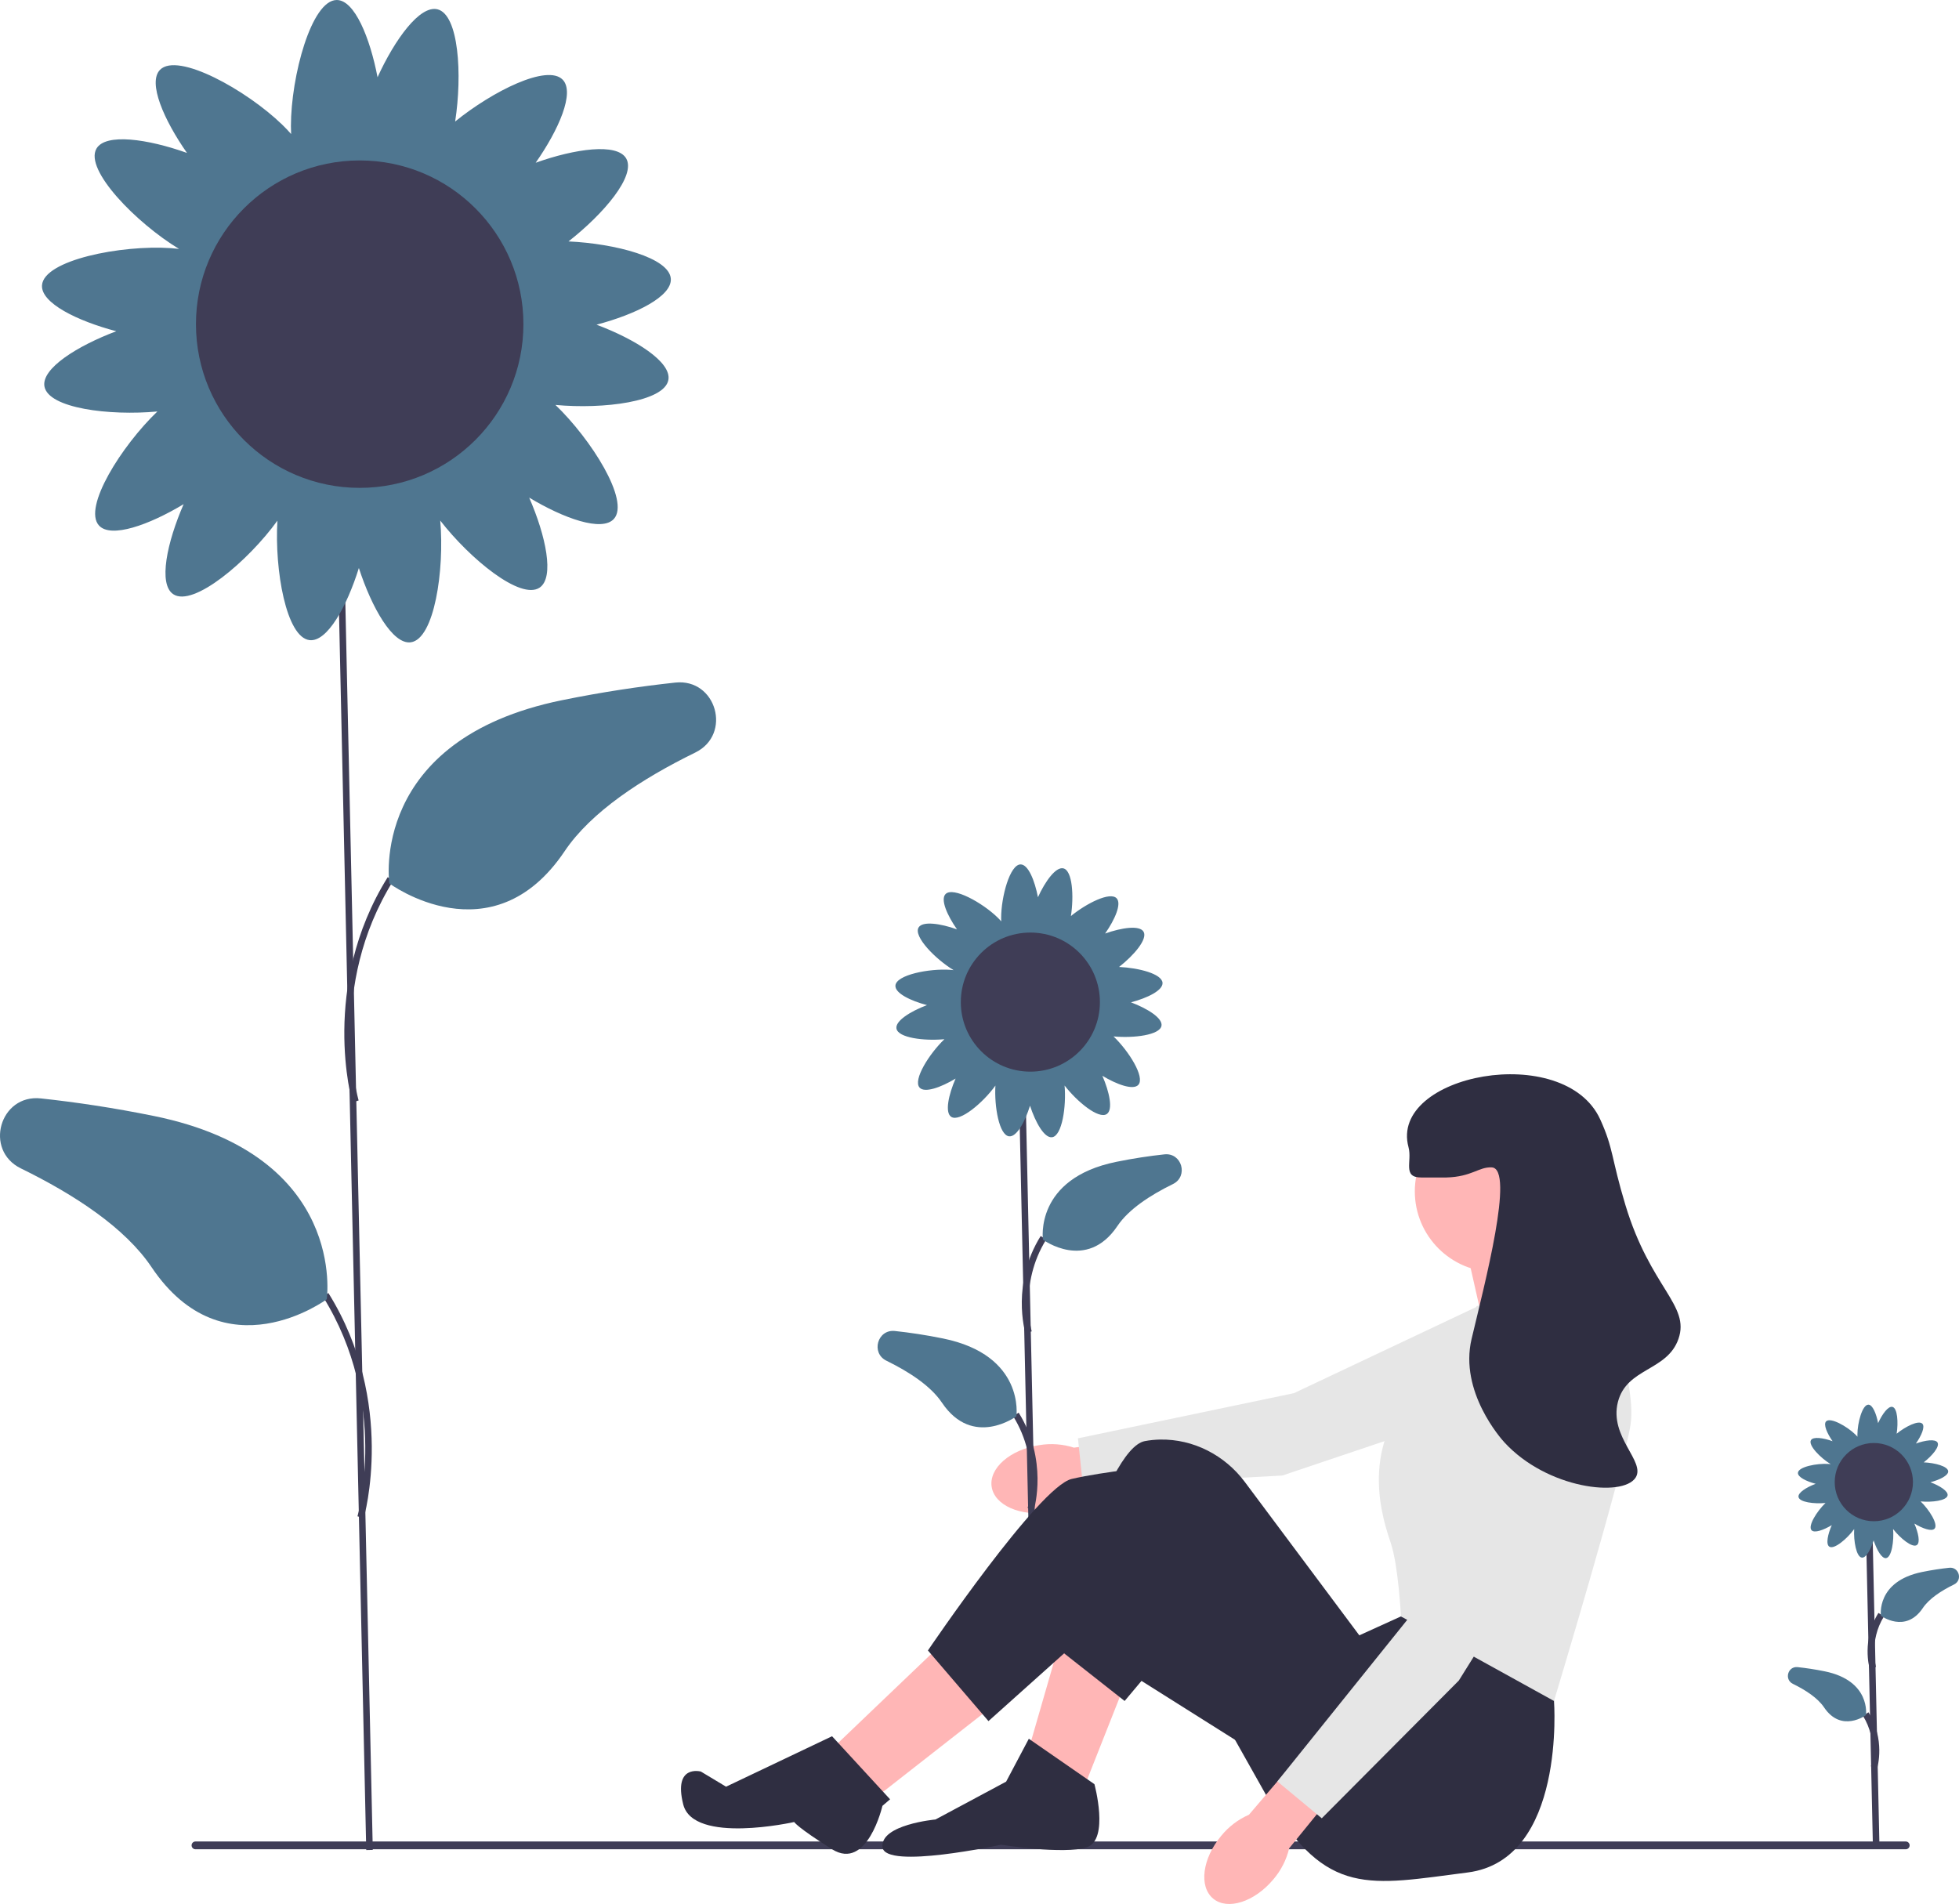
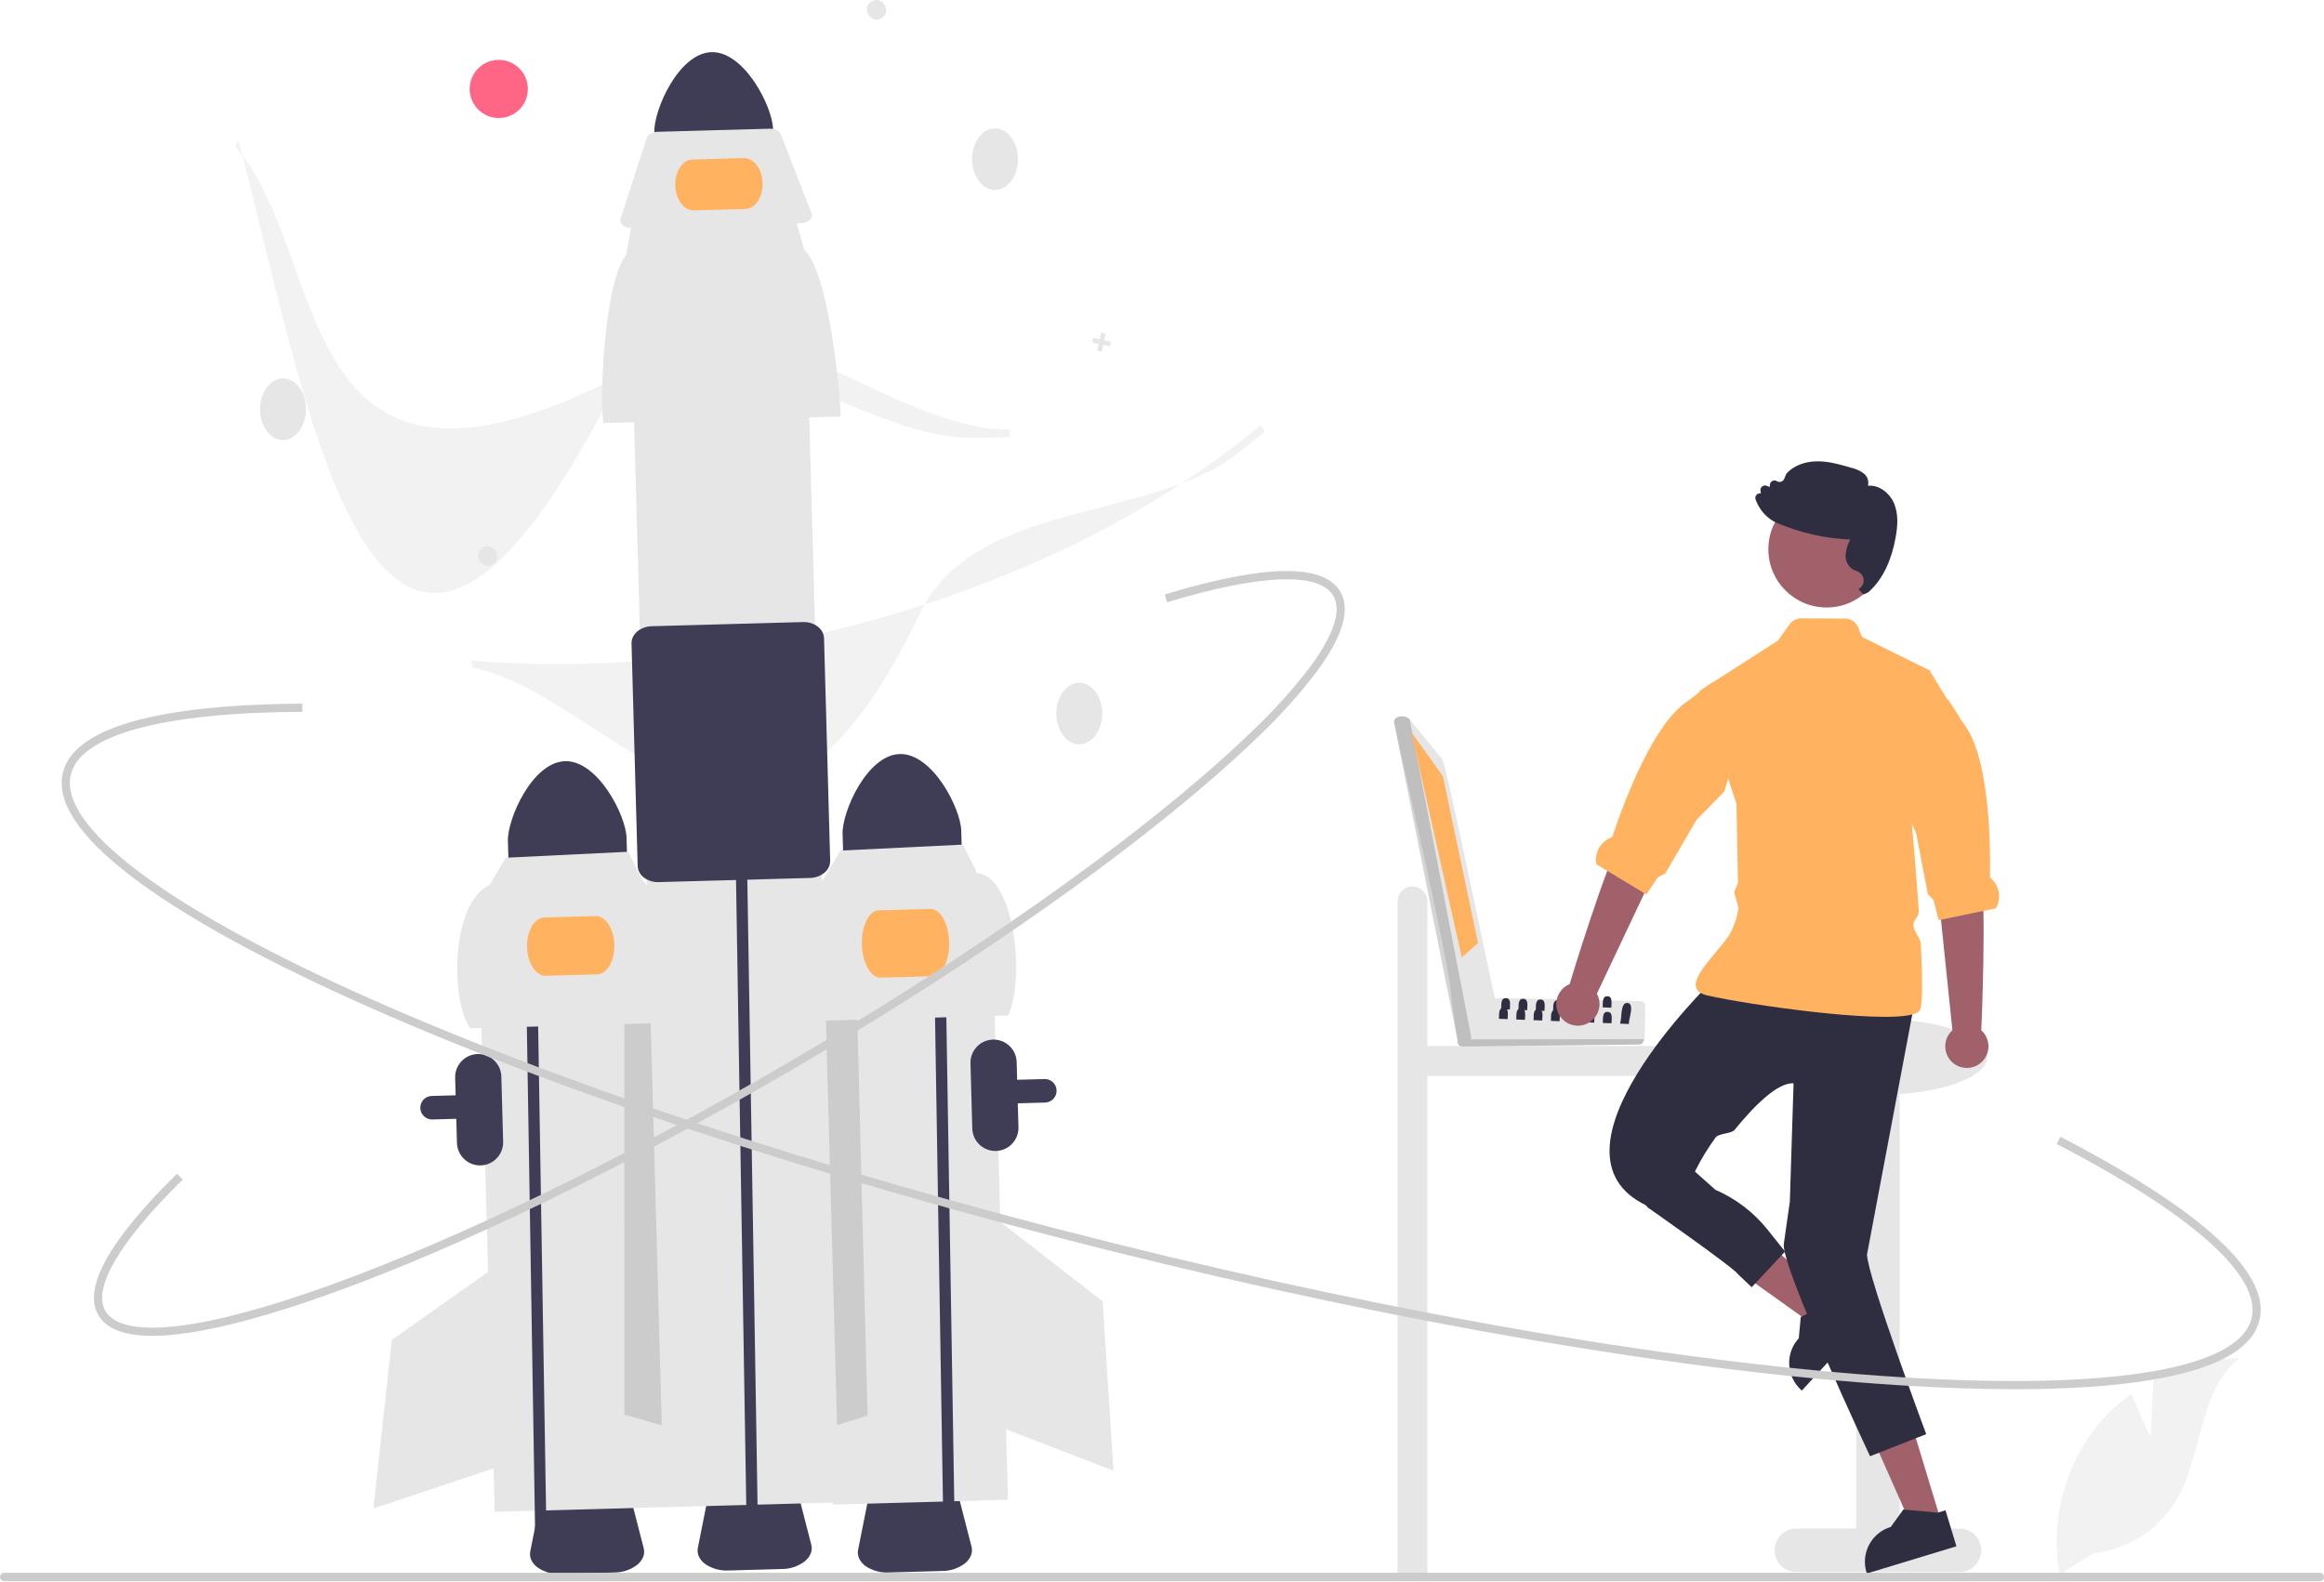
- <svg xmlns="http://www.w3.org/2000/svg" width="598.253" height="581.498" viewBox="0 0 598.253 581.498">
-   <path id="uuid-06814e3e-f67e-4a5b-b625-aea590bb0229-84" d="M317.376,441.361c-8.897,1.364-15.405,7.059-14.536,12.721,.869,5.662,8.784,9.145,17.684,7.779,3.563-.497,6.954-1.839,9.892-3.915l37.623-6.254-2.511-14.872-37.538,5.312c-3.426-1.101-7.065-1.366-10.614-.772Z" fill="#ffb6b6" />
-   <polygon points="479.501 395.005 464.912 425.961 391.575 450.649 330.719 453.896 329.195 439.279 395.148 425.489 462.825 393.508 479.501 395.005" fill="#e6e6e6" />
-   <g>
-     <rect x="313.022" y="330.245" width="2.001" height="173.776" transform="translate(-9.1013 7.00975) rotate(-1.26066)" fill="#3f3d56" />
-     <path d="M313.154,407.168c-.181-.616-4.327-15.269,4.651-29.671l1.697,1.059c-8.49,13.618-4.47,27.907-4.429,28.051l-1.919,.562Z" fill="#3f3d56" />
-     <path d="M318.507,378.609s-2.729-18.655,22.414-23.775c5.238-1.067,10.163-1.796,14.677-2.281,5.329-.573,7.407,6.721,2.593,9.077-6.971,3.412-13.529,7.711-16.947,12.802-9.427,14.04-22.738,4.178-22.738,4.178Z" fill="#4f7690" />
-     <path d="M315.74,461.115l-1.919-.562c.042-.144,4.061-14.433-4.429-28.051l1.697-1.059c8.978,14.402,4.832,29.055,4.651,29.671Z" fill="#3f3d56" />
-     <path d="M310.388,432.556s2.729-18.655-22.414-23.775c-5.238-1.067-10.163-1.796-14.677-2.281-5.329-.573-7.407,6.721-2.593,9.077,6.971,3.412,13.529,7.711,16.947,12.802,9.427,14.04,22.738,4.178,22.738,4.178Z" fill="#4f7690" />
-     <path d="M345.383,306.122c5.061-1.334,9.794-3.66,9.637-5.96-.186-2.733-7.213-4.563-13.275-4.842,4.572-3.577,8.773-8.522,7.488-10.758-1.181-2.056-6.676-1.26-11.745,.551,3-4.289,5.109-9.122,3.503-10.776-2.001-2.06-9.102,1.496-13.948,5.427,.943-6.124,.466-13.853-2.28-14.553-2.298-.585-5.554,3.911-7.787,8.81-.987-5.14-2.984-10.02-5.29-10.02-3.284,0-5.947,9.902-5.947,16.354,0,.365,.01,.708,.026,1.036-.33-.382-.707-.781-1.138-1.2-4.628-4.495-13.587-9.484-15.875-7.127-1.606,1.654,.503,6.487,3.503,10.776-5.069-1.811-10.564-2.607-11.745-.551-1.587,2.763,5.197,9.659,10.711,13.003-.331-.04-.68-.074-1.05-.099-6.436-.439-16.497,1.543-16.721,4.82-.157,2.3,4.576,4.625,9.637,5.96-5.039,1.894-9.746,4.837-9.319,7.169,.519,2.831,8.429,3.821,14.648,3.241-4.646,4.458-9.684,12.444-7.582,14.784,1.541,1.715,6.506-.06,10.989-2.761-2.152,4.934-3.32,10.362-1.349,11.68,2.604,1.742,9.747-4.321,13.513-9.539-.384,6.383,1.144,15.152,4.174,15.498,2.291,.262,4.829-4.36,6.393-9.355,1.663,5.12,4.388,9.957,6.737,9.636,3.055-.417,4.387-9.405,3.817-15.793,3.885,5.003,10.422,10.353,12.889,8.704,1.971-1.318,.802-6.746-1.349-11.68,4.483,2.701,9.449,4.476,10.989,2.761,2.103-2.34-2.936-10.326-7.582-14.784,6.219,.58,14.129-.411,14.648-3.241,.427-2.332-4.28-5.275-9.319-7.169Zm-27.251,18.055c-1.301,.178-2.49,.431-3.395,1.078-.961-.954-2.365-1.245-3.925-1.423-1.747-.2-3.336-.219-4.547,.79-.443-1.232-1.533-2.107-2.802-2.956-1.091-.73-2.15-1.329-3.256-1.445-.086-1.351-.944-2.5-1.994-3.668-.669-.745-1.339-1.411-2.082-1.857,1.072-1.305,.949-2.955,.617-4.766-.237-1.292-.544-2.468-1.232-3.342,.909-1.004,1.136-2.419,1.243-3.986,.117-1.711,.068-3.263-.919-4.418,2.553,.325,3.784-1.266,4.929-3.259,.654-1.138,1.18-2.235,1.22-3.347,1.342-.178,2.43-1.112,3.524-2.239,.935-.963,1.73-1.916,2.029-3.013,1.071,.9,2.533,1.036,4.145,1.036,1.571,0,2.998-.129,4.061-.968,.825,.746,1.978,1.133,3.251,1.457,1.215,.309,2.361,.516,3.404,.308,.381,.869,1.057,1.659,1.83,2.454,1.094,1.127,2.182,2.061,3.524,2.239,.04,1.112,.566,2.208,1.22,3.347,.77,1.34,1.578,2.499,2.802,3.016-.143,.778-.128,1.635-.066,2.537,.107,1.567,.333,2.983,1.243,3.986-.688,.874-.995,2.051-1.232,3.342-.332,1.811-.455,3.461,.617,4.766-.743,.446-1.413,1.112-2.082,1.857-1.05,1.169-1.907,2.317-1.994,3.668-1.106,.116-2.165,.715-3.256,1.445-1.491,.997-2.732,2.031-2.971,3.635-1.119-.543-2.458-.472-3.904-.275Z" fill="#4f7690" />
-     <circle cx="314.659" cy="306.053" r="21.239" fill="#3f3d56" />
-   </g>
-   <path d="M58.509,563.597c0,.66,.53,1.19,1.19,1.19H581.989c.66,0,1.19-.53,1.19-1.19,0-.66-.53-1.19-1.19-1.19H59.699c-.66,0-1.19,.53-1.19,1.19Z" fill="#3f3d56" />
-   <polygon points="344.239 512.546 331.142 545.675 314.192 534.118 324.208 499.449 344.239 512.546" fill="#ffb6b6" />
-   <polygon points="289.538 500.219 254.869 533.348 268.737 547.986 304.177 520.25 289.538 500.219" fill="#ffb6b6" />
-   <polygon points="485.998 392.359 485.613 389.662 476.753 372.328 447.477 380.032 452.87 403.915 485.998 392.359" fill="#ffb6b6" />
-   <path d="M473.671,507.923l.9,11.572s3.722,48.522-26.325,52.374c-30.047,3.852-43.144,7.704-60.864-22.342l-27.735-49.308-16.2,19.276-21.551-16.965s15.409-60.094,27.735-62.405c1.541-.289,3.082-.433,4.599-.465,10.205-.213,19.825,4.779,25.931,12.959l34.957,46.829,12.712-5.778,45.841,14.253Z" fill="#2f2e41" />
-   <path d="M307.258,544.134l6.934-13.097,20.031,13.868s4.623,16.949-2.311,19.261-26.195-.77-26.195-.77c0,0-35.44,7.704-36.21,.77-.77-6.934,16.179-8.475,16.179-8.475l21.572-11.556Z" fill="#2f2e41" />
-   <path d="M382.76,534.888l-53.545-33.738-27.35,24.493-18.49-21.572s33.899-50.078,43.915-52.389,26.195-3.852,26.195-3.852l49.308,45.455-20.031,41.603Z" fill="#2f2e41" />
-   <path d="M254.099,530.266l17.72,19.261-2.337,1.999s-4.597,20.022-15.383,13.249c-10.786-6.773-11.556-8.314-11.556-8.314,0,0-30.817,6.934-33.899-5.393-3.082-12.327,5.393-10.016,5.393-10.016l7.695,4.623,32.367-15.409Z" fill="#2f2e41" />
-   <circle cx="456.722" cy="363.853" r="24.654" fill="#ffb6b6" />
-   <path d="M450.944,398.908l35.44-10.786s13.868,32.358,11.556,46.996c-2.311,14.638-23.368,84.377-23.368,84.377l-46.741-25.825s-.77-15.409-3.082-22.342-9.63-28.121,6.549-45.841c16.179-17.72,19.646-26.58,19.646-26.58Z" fill="#e6e6e6" />
-   <g>
-     <rect x="107.344" y="155.95" width="2" height="409.099" transform="translate(-7.90461 2.47077) rotate(-1.26058)" fill="#3f3d56" />
-     <path d="M107.599,336.66c-.103-.35-10.018-35.358,10.799-68.751l1.697,1.058c-20.348,32.642-10.678,66.789-10.578,67.131l-1.919,.562Z" fill="#3f3d56" />
-     <path d="M118.901,269.809s-6.425-43.917,52.767-55.97c12.332-2.511,23.925-4.227,34.552-5.371,12.544-1.35,17.437,15.822,6.105,21.368-16.411,8.032-31.849,18.153-39.896,30.137-22.192,33.053-53.528,9.835-53.528,9.835Z" fill="#4f7690" />
-     <path d="M111.09,463.66l-1.919-.562c.1-.341,9.751-34.521-10.578-67.131l1.697-1.059c20.817,33.394,10.902,68.402,10.799,68.752Z" fill="#3f3d56" />
-     <path d="M99.788,396.809s6.425-43.917-52.767-55.97c-12.332-2.511-23.925-4.227-34.552-5.371-12.544-1.35-17.437,15.822-6.105,21.368,16.411,8.032,31.849,18.153,39.896,30.137,22.192,33.053,53.528,9.835,53.528,9.835Z" fill="#4f7690" />
-     <path d="M182.173,99.161c11.915-3.141,23.056-8.615,22.687-14.03-.439-6.433-16.98-10.743-31.251-11.399,10.764-8.421,20.654-20.061,17.629-25.326-2.781-4.84-15.715-2.965-27.649,1.298,7.062-10.097,12.028-21.475,8.246-25.368-4.71-4.85-21.428,3.521-32.837,12.775,2.221-14.416,1.098-32.613-5.368-34.26-5.409-1.377-13.076,9.208-18.332,20.739-2.323-12.101-7.026-23.589-12.454-23.589-7.732,0-14,23.312-14,38.5,0,.859,.023,1.667,.062,2.439-.776-.9-1.665-1.84-2.68-2.825-10.895-10.581-31.986-22.326-37.373-16.779-3.781,3.894,1.184,15.271,8.246,25.368-11.934-4.263-24.869-6.138-27.649-1.298-3.736,6.503,12.234,22.738,25.215,30.611-.78-.094-1.6-.173-2.473-.233-15.153-1.034-38.837,3.633-39.364,11.347-.37,5.415,10.772,10.889,22.687,14.03-11.862,4.459-22.945,11.387-21.939,16.878,1.221,6.664,19.842,8.996,34.484,7.631-10.938,10.495-22.799,29.295-17.849,34.805,3.627,4.038,15.316-.142,25.871-6.5-5.065,11.616-7.816,24.393-3.177,27.497,6.131,4.101,22.947-10.173,31.813-22.456-.903,15.027,2.692,35.671,9.826,36.486,5.393,.616,11.369-10.265,15.05-22.024,3.914,12.053,10.33,23.44,15.861,22.685,7.192-.981,10.327-22.142,8.985-37.18,9.145,11.778,24.536,24.374,30.342,20.49,4.64-3.104,1.889-15.881-3.177-27.497,10.554,6.359,22.243,10.538,25.871,6.5,4.95-5.51-6.911-24.31-17.849-34.805,14.641,1.365,33.263-.967,34.484-7.631,1.006-5.49-10.077-12.419-21.939-16.878Zm-64.154,42.505c-3.063,.418-5.863,1.015-7.993,2.539-2.262-2.246-5.567-2.93-9.241-3.35-4.114-.47-7.852-.515-10.703,1.859-1.043-2.899-3.608-4.959-6.596-6.958-2.569-1.719-5.061-3.129-7.665-3.401-.203-3.181-2.223-5.885-4.694-8.636-1.576-1.754-3.152-3.322-4.902-4.371,2.524-3.073,2.233-6.957,1.452-11.22-.557-3.04-1.281-5.811-2.9-7.869,2.141-2.362,2.673-5.695,2.925-9.384,.275-4.028,.161-7.681-2.165-10.401,6.009,.764,8.909-2.979,11.604-7.671,1.54-2.68,2.778-5.262,2.872-7.879,3.16-.42,5.72-2.618,8.297-5.271,2.201-2.266,4.073-4.51,4.776-7.093,2.522,2.119,5.963,2.44,9.759,2.44,3.698,0,7.059-.305,9.561-2.279,1.943,1.756,4.658,2.666,7.653,3.429,2.859,.728,5.559,1.215,8.013,.725,.896,2.047,2.489,3.905,4.308,5.778,2.576,2.653,5.136,4.851,8.297,5.271,.094,2.617,1.332,5.199,2.872,7.879,1.812,3.155,3.716,5.883,6.595,7.1-.336,1.833-.3,3.85-.155,5.972,.252,3.689,.785,7.022,2.925,9.384-1.619,2.058-2.343,4.828-2.9,7.869-.781,4.263-1.072,8.147,1.452,11.22-1.749,1.049-3.326,2.617-4.902,4.371-2.471,2.751-4.491,5.455-4.694,8.636-2.605,.272-5.096,1.683-7.665,3.401-3.509,2.347-6.432,4.78-6.993,8.558-2.633-1.277-5.785-1.112-9.19-.648Z" fill="#4f7690" />
-     <circle cx="109.844" cy="99" r="50" fill="#3f3d56" />
-   </g>
-   <g>
-     <rect x="570.888" y="466.263" width="2" height="97.749" transform="translate(-11.19664 12.70857) rotate(-1.26084)" fill="#3f3d56" />
-     <path d="M570.979,509.655c-.104-.354-2.488-8.779,2.665-17.045l1.697,1.059c-4.665,7.482-2.465,15.347-2.443,15.425l-1.919,.562Z" fill="#3f3d56" />
-     <path d="M574.41,493.468s-1.535-10.493,12.608-13.373c2.947-.6,5.717-1.01,8.256-1.283,2.997-.323,4.166,3.78,1.459,5.106-3.921,1.919-7.61,4.337-9.533,7.201-5.303,7.898-12.79,2.35-12.79,2.35Z" fill="#4f7690" />
-     <path d="M573.274,540l-1.919-.562c.022-.078,2.222-7.941-2.443-15.424l1.697-1.059c5.153,8.266,2.769,16.689,2.665,17.044Z" fill="#3f3d56" />
-     <path d="M569.843,523.813s1.535-10.493-12.608-13.373c-2.947-.6-5.717-1.01-8.256-1.283-2.997-.323-4.166,3.78-1.459,5.106,3.921,1.919,7.61,4.337,9.533,7.201,5.303,7.898,12.79,2.35,12.79,2.35Z" fill="#4f7690" />
-     <path d="M589.528,452.693c2.847-.751,5.509-2.059,5.421-3.352-.105-1.537-4.057-2.567-7.467-2.724,2.572-2.012,4.935-4.793,4.212-6.051-.664-1.156-3.755-.709-6.606,.31,1.687-2.413,2.874-5.131,1.97-6.061-1.125-1.159-5.12,.841-7.846,3.052,.531-3.445,.262-7.793-1.283-8.186-1.292-.329-3.124,2.2-4.38,4.955-.555-2.891-1.679-5.636-2.976-5.636-1.847,0-3.345,5.57-3.345,9.199,0,.205,.005,.398,.015,.583-.185-.215-.398-.44-.64-.675-2.603-2.528-7.643-5.335-8.93-4.009-.904,.93,.283,3.649,1.97,6.061-2.851-1.019-5.942-1.467-6.606-.31-.893,1.554,2.923,5.433,6.025,7.314-.186-.022-.382-.041-.591-.056-3.621-.247-9.28,.868-9.405,2.711-.088,1.294,2.574,2.602,5.421,3.352-2.834,1.065-5.482,2.721-5.242,4.033,.292,1.592,4.741,2.15,8.239,1.823-2.614,2.508-5.448,7-4.265,8.316,.867,.965,3.66-.034,6.181-1.553-1.21,2.776-1.868,5.828-.759,6.57,1.465,.98,5.483-2.431,7.601-5.366-.216,3.591,.643,8.523,2.348,8.718,1.289,.147,2.716-2.453,3.596-5.262,.935,2.88,2.468,5.601,3.79,5.42,1.718-.234,2.467-5.291,2.147-8.884,2.185,2.814,5.863,5.824,7.25,4.896,1.109-.742,.451-3.795-.759-6.57,2.522,1.519,5.315,2.518,6.181,1.553,1.183-1.317-1.651-5.809-4.265-8.316,3.498,.326,7.948-.231,8.239-1.823,.24-1.312-2.408-2.967-5.242-4.033Zm-15.329,10.156c-.732,.1-1.401,.242-1.91,.607-.541-.537-1.33-.7-2.208-.8-.983-.112-1.876-.123-2.557,.444-.249-.693-.862-1.185-1.576-1.663-.614-.411-1.209-.748-1.832-.813-.049-.76-.531-1.406-1.122-2.064-.377-.419-.753-.794-1.171-1.044,.603-.734,.534-1.662,.347-2.681-.133-.726-.306-1.388-.693-1.88,.511-.564,.639-1.361,.699-2.242,.066-.963,.038-1.835-.517-2.485,1.436,.183,2.129-.712,2.773-1.833,.368-.64,.664-1.257,.686-1.883,.755-.1,1.367-.626,1.982-1.259,.526-.541,.973-1.078,1.141-1.695,.603,.506,1.425,.583,2.332,.583,.884,0,1.687-.073,2.285-.545,.464,.42,1.113,.637,1.829,.819,.683,.174,1.328,.29,1.915,.173,.214,.489,.595,.933,1.029,1.381,.616,.634,1.227,1.159,1.982,1.259,.022,.625,.318,1.242,.686,1.883,.433,.754,.888,1.406,1.576,1.696-.08,.438-.072,.92-.037,1.427,.06,.882,.187,1.678,.699,2.242-.387,.492-.56,1.154-.693,1.88-.187,1.019-.256,1.947,.347,2.681-.418,.251-.795,.625-1.171,1.044-.59,.657-1.073,1.303-1.122,2.064-.622,.065-1.218,.402-1.832,.813-.838,.561-1.537,1.142-1.671,2.045-.629-.305-1.382-.266-2.196-.155Z" fill="#4f7690" />
-     <circle cx="572.246" cy="452.655" r="11.947" fill="#3f3d56" />
-   </g>
-   <g>
-     <path id="uuid-f127f5a5-76ef-4868-95a7-ef29acc073de-85" d="M372.943,560.684c-5.768,6.91-6.877,15.487-2.479,19.157,4.398,3.67,12.637,1.043,18.406-5.87,2.342-2.73,3.997-5.981,4.825-9.481l24.068-29.586-11.724-9.488-24.628,28.823c-3.297,1.441-6.201,3.651-8.468,6.445Z" fill="#ffb6b6" />
-     <polygon points="478.127 414.451 486.504 447.631 445.506 513.259 403.652 555.323 390.087 544.068 432.297 491.549 464.291 423.879 478.127 414.451" fill="#e6e6e6" />
-   </g>
-   <path d="M433.994,359.616c6.323-.015,6.682,.027,7.704,0,7.842-.207,9.893-3.292,13.868-3.082,7.095,.376-2.269,35.945-6.163,52.389-3.819,16.127,9.088,30.579,10.016,31.588,13.101,14.248,36.114,16.854,40.062,10.786,3.196-4.911-8.131-12.379-5.393-23.113,2.677-10.493,15.036-9.376,18.49-19.261,3.618-10.352-8.54-15.573-16.179-40.833-4.387-14.507-3.611-17.21-7.704-26.195-10.942-24.016-64.574-13.791-58.553,8.475,1.165,4.307-1.935,9.259,3.852,9.245Z" fill="#2f2e41" />
+ <svg xmlns="http://www.w3.org/2000/svg" data-name="Layer 1" width="855.157" height="581.907" viewBox="0 0 855.157 581.907">
+   <path d="M696.927,503.797a5.5,5.5,0,0,1,5.5,5.5v53.206h105.5a5.5,5.5,0,0,1,0,11h-105.5v184h-11V509.297A5.5,5.5,0,0,1,696.927,503.797Z" transform="translate(-177.1854 -177.5591)" fill="#e6e6e6" />
+   <path d="M403.333,756.253l-19.832.548a13.812,13.812,0,0,1-8.486-2.379c-2.154-1.602-3.142-3.768-2.708-5.943l3.903-19.613c.735-3.7,5.27-6.497,10.78-6.649l10.952-.302c5.51-.152,10.192,2.39,11.13,6.044l4.979,19.368c.552,2.148-.314,4.365-2.376,6.083A13.812,13.812,0,0,1,403.333,756.253Z" transform="translate(-177.1854 -177.5591)" fill="#3f3d56" />
+   <path d="M523.963,755.693l-19.832.548a13.812,13.812,0,0,1-8.486-2.379c-2.154-1.602-3.142-3.768-2.708-5.943l3.903-19.613c.735-3.7,5.27-6.497,10.78-6.649l10.952-.302c5.51-.152,10.192,2.39,11.13,6.044l4.979,19.368c.552,2.148-.314,4.365-2.376,6.083A13.812,13.812,0,0,1,523.963,755.693Z" transform="translate(-177.1854 -177.5591)" fill="#3f3d56" />
+   <path d="M334.467,589.188a4.331,4.331,0,0,1,1.595-8.308L561.53,574.655a4.33,4.33,0,0,1,4.449,4.208l0,0a4.336,4.336,0,0,1-4.209,4.448l-0-0-225.468,6.226A4.307,4.307,0,0,1,334.467,589.188Z" transform="translate(-177.1854 -177.5591)" fill="#3f3d56" />
+   <rect x="356.219" y="515.396" width="64.474" height="217.68" transform="translate(-194.2683 -166.5985) rotate(-1.58175)" fill="#e6e6e6" />
+   <polygon points="242.126 333.079 229.737 366.828 229.748 520.587 244.844 524.916 242.126 333.079" fill="#ccc" />
+   <path d="M385.116,457.681c-12.057.342-21.257,21.209-21.036,29.352l.407,14.742,43.659-1.206-.407-14.742C407.511,477.685,397.174,457.357,385.116,457.681Z" transform="translate(-177.1854 -177.5591)" fill="#3f3d56" />
+   <path d="M354.063,606.44a8.51,8.51,0,0,1-8.731-8.262l-.662-23.991a8.5,8.5,0,1,1,16.994-.469l.662,23.991A8.51,8.51,0,0,1,354.063,606.44Z" transform="translate(-177.1854 -177.5591)" fill="#3f3d56" />
+   <polyline points="193.233 339.284 192.928 323.429 197.086 323.326 197.391 339.13 201.16 569.476 197.001 569.591" fill="#3f3d56" />
+   <path d="M425.067,553.92l-74.739,2.064c-7.139-8.705-7.787-45.793,7.111-52.851l5.842-9.92,45.043-2.199,5.264,10.445C420.999,507.764,424.82,544.62,425.067,553.92Z" transform="translate(-177.1854 -177.5591)" fill="#e6e6e6" />
+   <path d="M396.936,536.132l-18.9.522c-3.647.101-6.748-4.631-6.911-10.546s2.672-10.811,6.319-10.912l18.9-.522c3.647-.101,6.748,4.631,6.911,10.546S400.583,536.032,396.936,536.132Z" transform="translate(-177.1854 -177.5591)" fill="#ffb360" />
+   <polygon points="183.151 465.568 144.192 493.088 137.386 555.138 182.834 539.953 183.151 465.568" fill="#e6e6e6" />
+   <rect x="480.63" y="512.731" width="64.474" height="217.68" transform="translate(-194.1474 -163.1654) rotate(-1.58175)" fill="#e6e6e6" />
+   <polygon points="301.996 333.806 315.257 367.222 319.236 520.93 304.257 525.649 301.996 333.806" fill="#ccc" />
+   <ellipse cx="397.132" cy="262.584" rx="8.447" ry="11.327" fill="#e6e6e6" />
+   <path d="M508.269,455.051c-12.057.342-21.257,21.209-21.036,29.352l.407,14.742,43.659-1.206L530.892,483.197C530.663,475.054,520.326,454.727,508.269,455.051Z" transform="translate(-177.1854 -177.5591)" fill="#3f3d56" />
+   <polyline points="343.567 344.247 343.262 328.392 347.42 328.288 347.725 344.093 351.494 574.439 347.335 574.554" fill="#3f3d56" />
+   <path d="M548.219,551.29l-74.739,2.064c-1.303-7.877.383-44.633,7.111-52.851l5.842-9.92,45.043-2.199,5.264,10.445C550.039,499.912,554.691,536.032,548.219,551.29Z" transform="translate(-177.1854 -177.5591)" fill="#e6e6e6" />
+   <path d="M520.18,536.813l-18.9.522c-3.647.101-6.768-5.374-6.957-12.202s2.626-12.466,6.273-12.567l18.9-.522c3.647-.101,6.768,5.374,6.957,12.202S523.827,536.712,520.18,536.813Z" transform="translate(-177.1854 -177.5591)" fill="#ffb360" />
+   <polygon points="368.086 449.662 405.749 478.93 409.715 541.227 365.009 523.983 368.086 449.662" fill="#e6e6e6" />
+   <path d="M534.754,338.68c-40.413,0-86.857-44.846-127.949-23.539-124.415,64.514-107.289-43.44-143.032-83.589l1.173-2.354c27.059,103.218,51.543,267.692,142.399,83.205,22.759-46.214,97.455,25.22,141.423,23.113l.076,2.829Q541.88,338.681,534.754,338.68Z" transform="translate(-177.1854 -177.5591)" fill="#f2f2f2" />
+   <path d="M631.751,345.026c-32.216,24.4-96.316,16.691-116.208,58.487-60.228,126.545-111.754,30.148-164.488,19.724l-.486-2.585c52.79,4.378,109.414-2.415,163.751-19.648,49.104-15.571,92.915-38.736,126.692-66.962l1.769,2.209Q637.432,340.725,631.751,345.026Z" transform="translate(-177.1854 -177.5591)" fill="#f2f2f2" />
+   <ellipse cx="104.132" cy="150.584" rx="8.447" ry="11.327" fill="#e6e6e6" />
+   <ellipse cx="366.132" cy="58.584" rx="8.447" ry="11.327" fill="#e6e6e6" />
+   <path d="M358.656,385.188c-3.862,2.573-7.815-3.551-3.878-6.01C358.639,376.605,362.592,382.729,358.656,385.188Z" transform="translate(-177.1854 -177.5591)" fill="#e6e6e6" />
+   <path d="M501.656,184.188c-3.862,2.573-7.815-3.551-3.878-6.01C501.639,175.605,505.592,181.729,501.656,184.188Z" transform="translate(-177.1854 -177.5591)" fill="#e6e6e6" />
+   <polygon points="408.749 125.801 406.292 125.262 406.83 122.804 405.192 122.445 404.653 124.903 402.196 124.365 401.837 126.003 404.294 126.542 403.756 128.999 405.394 129.358 405.933 126.9 408.39 127.439 408.749 125.801" fill="#e6e6e6" />
+   <circle cx="183.535" cy="32.737" r="10.702" fill="#ff6584" />
+   <path d="M439.001,196.75c-12.057.342-21.257,21.209-21.036,29.352l.407,14.742,43.659-1.206-.407-14.742C461.396,216.753,451.059,196.426,439.001,196.75Z" transform="translate(-177.1854 -177.5591)" fill="#3f3d56" />
+   <path d="M464.998,754.968l-19.832.548a13.812,13.812,0,0,1-8.486-2.379c-2.154-1.602-3.142-3.768-2.708-5.943l3.903-19.613c.736-3.7,5.27-6.497,10.78-6.649l10.952-.302c5.51-.152,10.192,2.39,11.13,6.044l4.979,19.368c.552,2.148-.314,4.365-2.376,6.083A13.812,13.812,0,0,1,464.998,754.968Z" transform="translate(-177.1854 -177.5591)" fill="#3f3d56" />
+   <rect x="415.453" y="291.401" width="64.474" height="440.016" transform="translate(-191.1314 -165.0065) rotate(-1.58175)" fill="#e6e6e6" />
+   <polyline points="270.868 325.949 270.563 310.094 274.721 309.991 275.026 325.795 278.795 556.141 274.636 556.256" fill="#3f3d56" />
+   <path d="M486.531,330.851,399.205,333.262c-1.523-9.203.447-52.15,8.308-61.752l2.154-11.462,60.297-1.665,3.155,11.171C481.778,276.922,486.242,319.985,486.531,330.851Z" transform="translate(-177.1854 -177.5591)" fill="#e6e6e6" />
+   <path d="M471.87,259.735l-62.223,1.718c-2.297.063-4.193-1.142-4.236-2.693a1.952,1.952,0,0,1,.097-.658l9.665-29.775c.414-1.275,2.061-2.211,3.984-2.264l41.264-1.139c1.923-.053,3.619.791,4.103,2.041l11.293,29.196c.578,1.493-.756,3.047-2.98,3.471A6.081,6.081,0,0,1,471.87,259.735Z" transform="translate(-177.1854 -177.5591)" fill="#e6e6e6" />
+   <path d="M415.786,501.486a7.626,7.626,0,0,1-1.581-.915,5.604,5.604,0,0,1-2.379-4.321l-2.261-81.878c-.093-3.389,3.225-6.241,7.398-6.356l55.703-1.538c4.173-.116,7.643,2.549,7.737,5.938l2.261,81.878a5.603,5.603,0,0,1-2.137,4.446,8.506,8.506,0,0,1-5.261,1.91l-55.702,1.538A8.92,8.92,0,0,1,415.786,501.486Z" transform="translate(-177.1854 -177.5591)" fill="#3f3d56" />
+   <path d="M451.438,254.466l-18.9.522c-3.647.101-6.731-4.02-6.874-9.184s2.709-9.449,6.356-9.55l18.9-.522c3.647-.101,6.731,4.02,6.874,9.184S455.085,254.365,451.438,254.466Z" transform="translate(-177.1854 -177.5591)" fill="#ffb360" />
+   <path d="M898.194,740.087h-22V580.21c18.402-1.32,32.233-6.955,32.233-13.707,0-7.732-18.132-14-40.5-14s-40.5,6.268-40.5,14c0,6.818,14.1,12.494,32.767,13.742V740.087h-22a8,8,0,0,0,0,16h60a8,8,0,0,0,0-16Z" transform="translate(-177.1854 -177.5591)" fill="#e6e6e6" />
+   <polygon points="676.847 481.363 669.62 489.238 635.806 465.112 646.471 453.489 676.847 481.363" fill="#a0616a" />
+   <path d="M835.554,679.707a13.322,13.322,0,0,0,4.336,9.307l.318.296,9.478-10.329,13.821-15.064-10.203-9.367-1.842,2.012-.192.207-9.182,4.343-1.946.925-.333.155-.732,7.865v.007A13.283,13.283,0,0,0,835.554,679.707Z" transform="translate(-177.1854 -177.5591)" fill="#2f2e41" />
+   <polygon points="714.287 559.924 704.06 563.031 687.21 525.063 702.304 520.478 714.287 559.924" fill="#a0616a" />
+   <path d="M863.987,756.202l.126.422,32.976-10.018-4.025-13.251-2.604.792-.274.081-12.26-1.125-.363-.03-4.639,6.4a13.413,13.413,0,0,0-8.938,16.728Z" transform="translate(-177.1854 -177.5591)" fill="#2f2e41" />
+   <path id="ad16ec3e-8c70-4d69-a6df-f9bf45b483f6-958" data-name="Path 17" d="M807.142,538.687s-65.294,63.042-24.016,82.556h12.758a84.503,84.503,0,0,1,12.611-25.108c1.205-1.577,5.721-1.257,6.975-2.794,7.657-9.387,15.958-17.448,21.691-17.128l-1.372,43.558L833.571,635.308c-1.165,8.032,31.727,78.161,31.727,78.161L885.972,705.344s-21.54-57.762-21.792-66.089L881.442,547.693Z" transform="translate(-177.1854 -177.5591)" fill="#2f2e41" />
+   <path d="M801.698,541.796a3.89,3.89,0,0,0,1.273,1.154,8.99,8.99,0,0,0,2.671.991c14.701,3.337,62.726,10.255,75.192,6.955,1.532-.4,2.53-.962,2.856-1.702,1.043-2.338.91-12.215.296-24.142-.111-2.234-2.575-4.654-2.723-6.992-.104-1.753,2.109-3.403,1.99-5.186-.814-12.06-1.864-24.349-2.567-32.118-.444-4.994-.747-8.116-.747-8.116l7.584-47.817-.355-.585-.4-.2-24.453-12.104-1.332-3.403a5.267,5.267,0,0,0-4.876-3.337l-16.107-.067a5.249,5.249,0,0,0-4.284,2.175l-4.365,6.045-28.855,18.497.111.34,13.54,41.203.067,3.211v.007l.503,25.821-1.398,3.5,1.576,5.741s-.725,6.711-4.609,11.697c-3.522,4.528-8.005,9.248-10.033,13.081v.007C801.128,538.571,800.751,540.405,801.698,541.796Z" transform="translate(-177.1854 -177.5591)" fill="#ffb360" />
+   <path id="ef5568b9-6037-4ec0-9cfc-fa22633e4b80-959" data-name="Path 18" d="M779.991,617.498l3.49,4.41s32.098,22.456,33.2,24.555l5.073,4.8,12.274-13.12-6.383-8a50.107,50.107,0,0,0-19.221-14.716h0l-9.782-8.679Z" transform="translate(-177.1854 -177.5591)" fill="#2f2e41" />
+   <path d="M895.61,556.69l-5.845-56.578L888.222,476.827l16.36-2.958s-.648,16.65,1.495,26.044c2.115,9.27.281,55.535.15,56.773a7.96,7.96,0,1,1-10.617.005Z" transform="translate(-177.1854 -177.5591)" fill="#a0616a" />
+   <path d="M876.128,471.006l4.558,9.751,1.591,3.396,4.284,22.433,2.138,2.271,1.842,7.332.866-.178,15.611-3.233,4.55-.94A8.65,8.65,0,0,0,909.999,501.015c-.311-.281-.57-.555-.562-.814.259-15.604-.695-44.096-9.315-55.823-2.738-3.722-4.38-7.428-6.77-10.018-.007-.007-.007-.015-.015-.015l-5.815-9.522-.355-.585-.4-.2Z" transform="translate(-177.1854 -177.5591)" fill="#ffb360" />
+   <circle id="af7fa85c-211d-4c02-a612-cf38cfa53f1c" data-name="Ellipse 5" cx="672.128" cy="202.131" r="21.431" fill="#a0616a" />
+   <path d="M874.761,375.079c.628-3.601,1.117-8.27-.681-12.42-1.519-3.493-5.32-6.768-9.545-6.326a4.399,4.399,0,0,0-1.373-4.399,11.555,11.555,0,0,0-4.688-2.204c-3.971-1.167-8.084-2.377-12.332-2.4-4.767-.026-8.99,1.607-11.58,4.486l-.063.093-.776,1.854a1.868,1.868,0,0,1-1.149,1.057,1.836,1.836,0,0,1-1.553-.19,1.695,1.695,0,0,0-2.581,1.366l-.041.791-1.112-.443a1.69,1.69,0,0,0-2.299,1.851l.148.941a1.811,1.811,0,0,0-1.38.311,1.655,1.655,0,0,0-.589,1.86,15.398,15.398,0,0,0,4.284,6.4,12.802,12.802,0,0,0,2.908,1.977q.329.166.685.315a76.252,76.252,0,0,0,26.963,6.108,15.654,15.654,0,0,0-1.674,5.372,5.875,5.875,0,0,0,2.514,5.541,7.399,7.399,0,0,0,1.204.552,7.941,7.941,0,0,1,1.155.534,3.598,3.598,0,0,1-.148,6.243s1.595,1.947,1.85,1.914a4.982,4.982,0,0,0,2.625-1.553C870.173,390.202,873.278,383.602,874.761,375.079Z" transform="translate(-177.1854 -177.5591)" fill="#2f2e41" />
+   <path d="M968.583,706.352l.931-20.943a67.64,67.64,0,0,1,31.55-7.986c-15.153,12.389-13.259,36.269-23.532,52.929a40.686,40.686,0,0,1-29.835,18.801l-12.68,7.764a68.176,68.176,0,0,1,14.37-55.246A65.854,65.854,0,0,1,961.489,690.425C964.526,698.433,968.583,706.352,968.583,706.352Z" transform="translate(-177.1854 -177.5591)" fill="#f2f2f2" />
+   <path d="M1032.342,757.913a1.549,1.549,0,0,1-1.553,1.553H178.739a1.553,1.553,0,0,1,0-3.106h852.05A1.549,1.549,0,0,1,1032.342,757.913Z" transform="translate(-177.1854 -177.5591)" fill="#ccc" />
+   <path d="M543.683,601.125a8.51,8.51,0,0,1-8.731-8.262l-.662-23.991a8.5,8.5,0,0,1,16.994-.469l.662,23.991A8.51,8.51,0,0,1,543.683,601.125Z" transform="translate(-177.1854 -177.5591)" fill="#3f3d56" />
+   <path d="M918.54,688.807q-19.368,0-42.457-1.464c-79.614-5.056-182.738-22.633-290.376-49.492-107.638-26.859-206.93-59.794-279.585-92.734-35.393-16.047-62.556-31.236-80.735-45.147-19.247-14.727-27.666-27.564-25.024-38.153,5.148-20.629,50.731-25.142,88.064-25.295l.013,3c-51.268.21-81.514,8.387-85.166,23.022-4.652,18.64,33.287,47.741,104.087,79.841,72.496,32.868,171.605,65.739,279.073,92.557,107.467,26.816,210.401,44.363,289.84,49.408,77.579,4.928,124.743-2.938,129.395-21.578,3.862-15.477-21.598-38.275-71.689-64.198l1.379-2.664c36.397,18.836,78.646,45.852,73.222,67.589-2.643,10.589-16.105,17.965-40.015,21.923C954.935,687.676,938.194,688.807,918.54,688.807Z" transform="translate(-177.1854 -177.5591)" fill="#ccc" />
+   <path d="M233.244,669.154c-10.246,0-16.907-2.546-19.855-7.607-5.814-9.98,3.923-27.493,28.941-52.051l2.102,2.141c-23.239,22.812-33.343,40.001-28.451,48.4,3.096,5.312,12.309,7.217,26.648,5.504,14.235-1.699,33.101-6.765,56.072-15.055,47.291-17.067,106.623-45.856,167.065-81.064,60.44-35.207,114.75-72.616,152.927-105.335,7.333-6.286,13.987-12.333,19.779-17.971a196.96,196.96,0,0,0,20.976-23.377c8.563-11.627,11.453-20.581,8.358-25.895-5.17-8.875-26.888-8.04-61.156,2.353l-.87-2.871c36.766-11.149,58.507-11.483,64.619-.992,3.797,6.519.926,16.337-8.534,29.184a199.923,199.923,0,0,1-21.299,23.748c-5.837,5.683-12.539,11.772-19.92,18.1-38.31,32.833-92.777,70.354-153.369,105.649-60.594,35.297-120.1,64.168-167.556,81.295-23.185,8.367-42.273,13.485-56.735,15.211A82.698,82.698,0,0,1,233.244,669.154Z" transform="translate(-177.1854 -177.5591)" fill="#ccc" />
+   <path d="M780.787,545.982c-7.414-.148-47.24-1.291-53.771-1.01-.369-1.293-12.75,14.573-13.051,14.671a1.808,1.808,0,0,0,.605,2.908c.728.442,64.932-.746,65.71-.591a1.786,1.786,0,0,0,1.594-1.038l.429-.961c.045-1.644.583-10.048.1-11.485A1.778,1.778,0,0,0,780.787,545.982Z" transform="translate(-177.1854 -177.5591)" fill="#e6e6e6" />
+   <path d="M782.303,559.959c-.377.905-.859,2.043-2.023,2.001l-65.032.73a1.794,1.794,0,0,1-1.565-2.633Z" transform="translate(-177.1854 -177.5591)" opacity="0.17" style="isolation:isolate" />
+   <path d="M727.32,544.777c-.7-1.211-18.086-87.238-19.537-87.958l-11.87-14.521-1.061-.798c-1.475-.81-5.014-.262-4.696,1.991h0c2.789,13.37,20.726,89.518,21.119,101.39l2.159,15.124a1.863,1.863,0,0,0,2.3,1.53,3.583,3.583,0,0,0,2.877-2.079C718.773,558.923,728.133,545.087,727.32,544.777Z" transform="translate(-177.1854 -177.5591)" fill="#e6e6e6" />
+   <path d="M695.91,442.299l22.703,117.161c-.759,1.922-4.312,3.268-5.139.747-.014-.003-23.291-116.644-23.315-116.713C689.911,440.687,694.55,440.598,695.91,442.299Z" transform="translate(-177.1854 -177.5591)" opacity="0.17" style="isolation:isolate" />
+   <polygon points="519.409 269.531 530.939 285.603 543.881 347.068 537.865 352.316 519.409 269.531" fill="#ffb360" />
+   <path d="M773.344,554.269l3.19.13a12.539,12.539,0,0,1,.46-2.76c.48-2.28.91-4.99-1.08-4.98-1.35-.13-1.81,1.58-2.05,3.44A26.318,26.318,0,0,1,773.344,554.269Z" transform="translate(-177.1854 -177.5591)" fill="#2f2e41" />
+   <path d="M755.044,549.979l2.15.08,1.04.04c-.02-1.14.51-3.49-.78-4.07a1.6,1.6,0,0,0-.65-.13c-1.21-.07-1.57.85-1.68,1.91-.07.64-.04,1.32-.06,1.85C755.064,549.769,755.054,549.879,755.044,549.979Z" transform="translate(-177.1854 -177.5591)" fill="#2f2e41" />
+   <path d="M748.674,549.719l2.16.09,1.03.04c-.02-1.31.67-4.17-1.43-4.21-1.94-.11-1.69,2.36-1.74,3.76C748.694,549.509,748.684,549.619,748.674,549.719Z" transform="translate(-177.1854 -177.5591)" fill="#2f2e41" />
+   <path d="M742.304,549.469l2.15.08,1.04.04c-.02-1.3.67-4.16-1.43-4.2-1.94-.12-1.69,2.35-1.74,3.76C742.324,549.259,742.314,549.369,742.304,549.469Z" transform="translate(-177.1854 -177.5591)" fill="#2f2e41" />
+   <path d="M735.934,549.209l2.16.09,1.03.04c-.02-1.31.67-4.16-1.43-4.21-1.94-.11-1.69,2.36-1.74,3.76C735.954,548.999,735.944,549.109,735.934,549.209Z" transform="translate(-177.1854 -177.5591)" fill="#2f2e41" />
+   <path d="M729.564,548.959l2.15.08,1.04.04c-.02-1.2.56-3.71-.98-4.14h-.01a1.464,1.464,0,0,0-.44-.06,1.506,1.506,0,0,0-.54.05h-.01c-1.34.35-1.15,2.45-1.19,3.71C729.584,548.749,729.574,548.859,729.564,548.959Z" transform="translate(-177.1854 -177.5591)" fill="#2f2e41" />
+   <path d="M766.914,548.279l3.19.13c0-.12,0-.25.01-.4a13.33,13.33,0,0,0,.04-2.29c-.11-.84-.47-1.5-1.48-1.52-1.03-.06-1.44.6-1.6,1.45a3.116,3.116,0,0,0-.08.44v.01C766.914,546.879,766.964,547.719,766.914,548.279Z" transform="translate(-177.1854 -177.5591)" fill="#2f2e41" />
+   <path d="M760.544,548.019l3.19.13a23.28,23.28,0,0,0,.06-2.58c-.09-.88-.44-1.6-1.49-1.62-1.06-.07-1.47.65-1.63,1.54C760.524,546.349,760.604,547.379,760.544,548.019Z" transform="translate(-177.1854 -177.5591)" fill="#2f2e41" />
+   <path d="M754.174,547.769l.95.04,2.24.09c-.01-.48.08-1.18.09-1.87a4.233,4.233,0,0,0-.02-.62c-.08-.93-.41-1.7-1.5-1.72-1.11-.06-1.5.71-1.64,1.65C754.154,546.179,754.234,547.149,754.174,547.769Z" transform="translate(-177.1854 -177.5591)" fill="#2f2e41" />
+   <path d="M766.974,554.019l3.19.12c-.01-1.3.67-4.16-1.43-4.2C766.634,549.809,767.094,552.709,766.974,554.019Z" transform="translate(-177.1854 -177.5591)" fill="#2f2e41" />
+   <path d="M760.604,553.759l3.19.13c-.01-1.31.67-4.17-1.43-4.21C760.264,549.559,760.724,552.459,760.604,553.759Z" transform="translate(-177.1854 -177.5591)" fill="#2f2e41" />
+   <path d="M754.234,553.509l3.19.12c-.01-.93.34-2.65-.23-3.57a1.32,1.32,0,0,0-1.2-.63,1.406,1.406,0,0,0-.93.23C754.044,550.329,754.334,552.449,754.234,553.509Z" transform="translate(-177.1854 -177.5591)" fill="#2f2e41" />
+   <path d="M747.864,553.249l3.19.13c-.01-.93.33-2.64-.22-3.57a1.323,1.323,0,0,0-1.21-.64,1.389,1.389,0,0,0-.93.23C747.674,550.089,747.964,552.199,747.864,553.249Z" transform="translate(-177.1854 -177.5591)" fill="#2f2e41" />
+   <path d="M741.494,552.999l3.19.12c-.01-.93.34-2.65-.23-3.57a1.319,1.319,0,0,0-1.2-.63,1.405,1.405,0,0,0-.93.23C741.304,549.819,741.594,551.939,741.494,552.999Z" transform="translate(-177.1854 -177.5591)" fill="#2f2e41" />
+   <path d="M735.124,552.739l3.19.13c-.01-.93.33-2.64-.22-3.57a1.312,1.312,0,0,0-1.21-.64,1.389,1.389,0,0,0-.93.23C734.934,549.579,735.224,551.689,735.124,552.739Z" transform="translate(-177.1854 -177.5591)" fill="#2f2e41" />
+   <path d="M728.754,552.489l3.19.12c-.01-.93.33-2.64-.23-3.57a1.308,1.308,0,0,0-1.2-.63,1.405,1.405,0,0,0-.93.23C728.564,549.319,728.854,551.429,728.754,552.489Z" transform="translate(-177.1854 -177.5591)" fill="#2f2e41" />
+   <path d="M764.78,543.245l24.313-51.421L798.286,470.375l-14.448-8.227s-4.921,15.919-10.064,24.067c-5.075,8.04-18.718,52.287-19.006,53.497a7.96,7.96,0,1,0,10.012,3.533Z" transform="translate(-177.1854 -177.5591)" fill="#a0616a" />
+   <path d="M764.632,495.638l18.388,11.093,4.17-6.303,2.777-1.433,11.494-19.737,10.162-10.354,13.427-42.919-17.47,2.621-.023.007c-3.112,1.651-5.896,4.602-9.713,7.203-12.026,8.196-22.395,34.752-27.335,49.559-.081.243-.414.412-.8.578a8.653,8.653,0,0,0-5.077,9.685Z" transform="translate(-177.1854 -177.5591)" fill="#ffb360" />
</svg>
